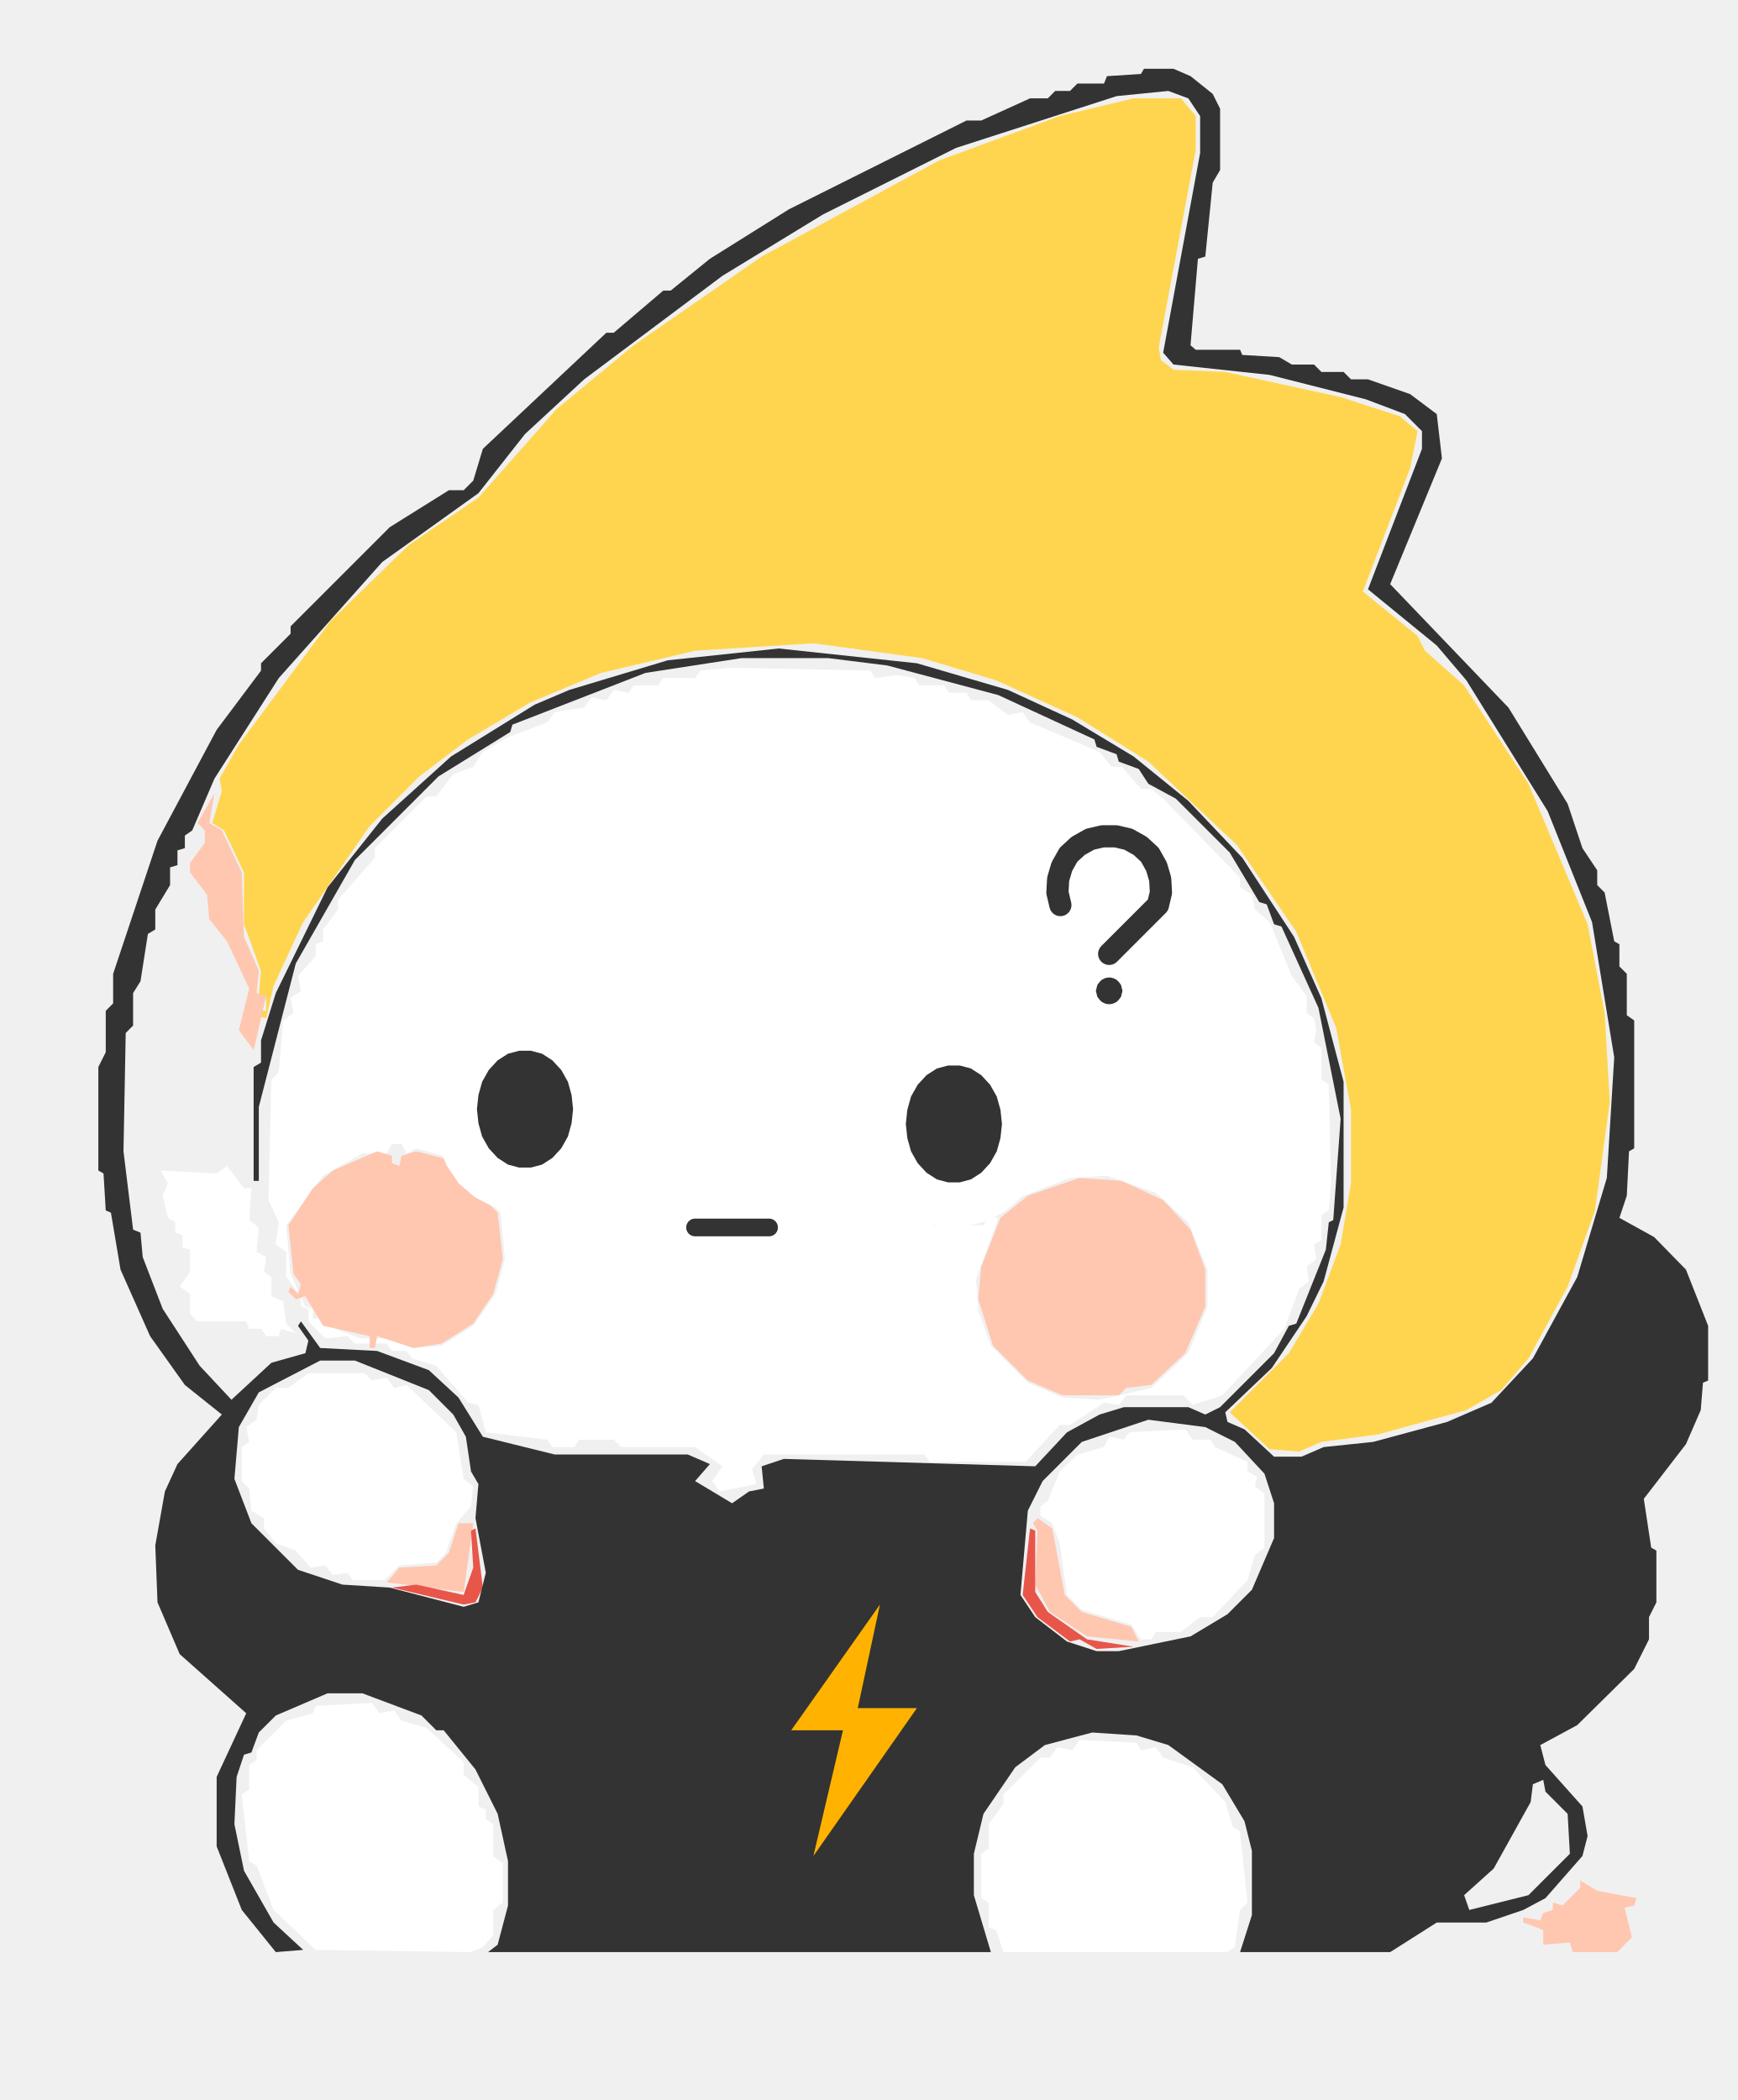
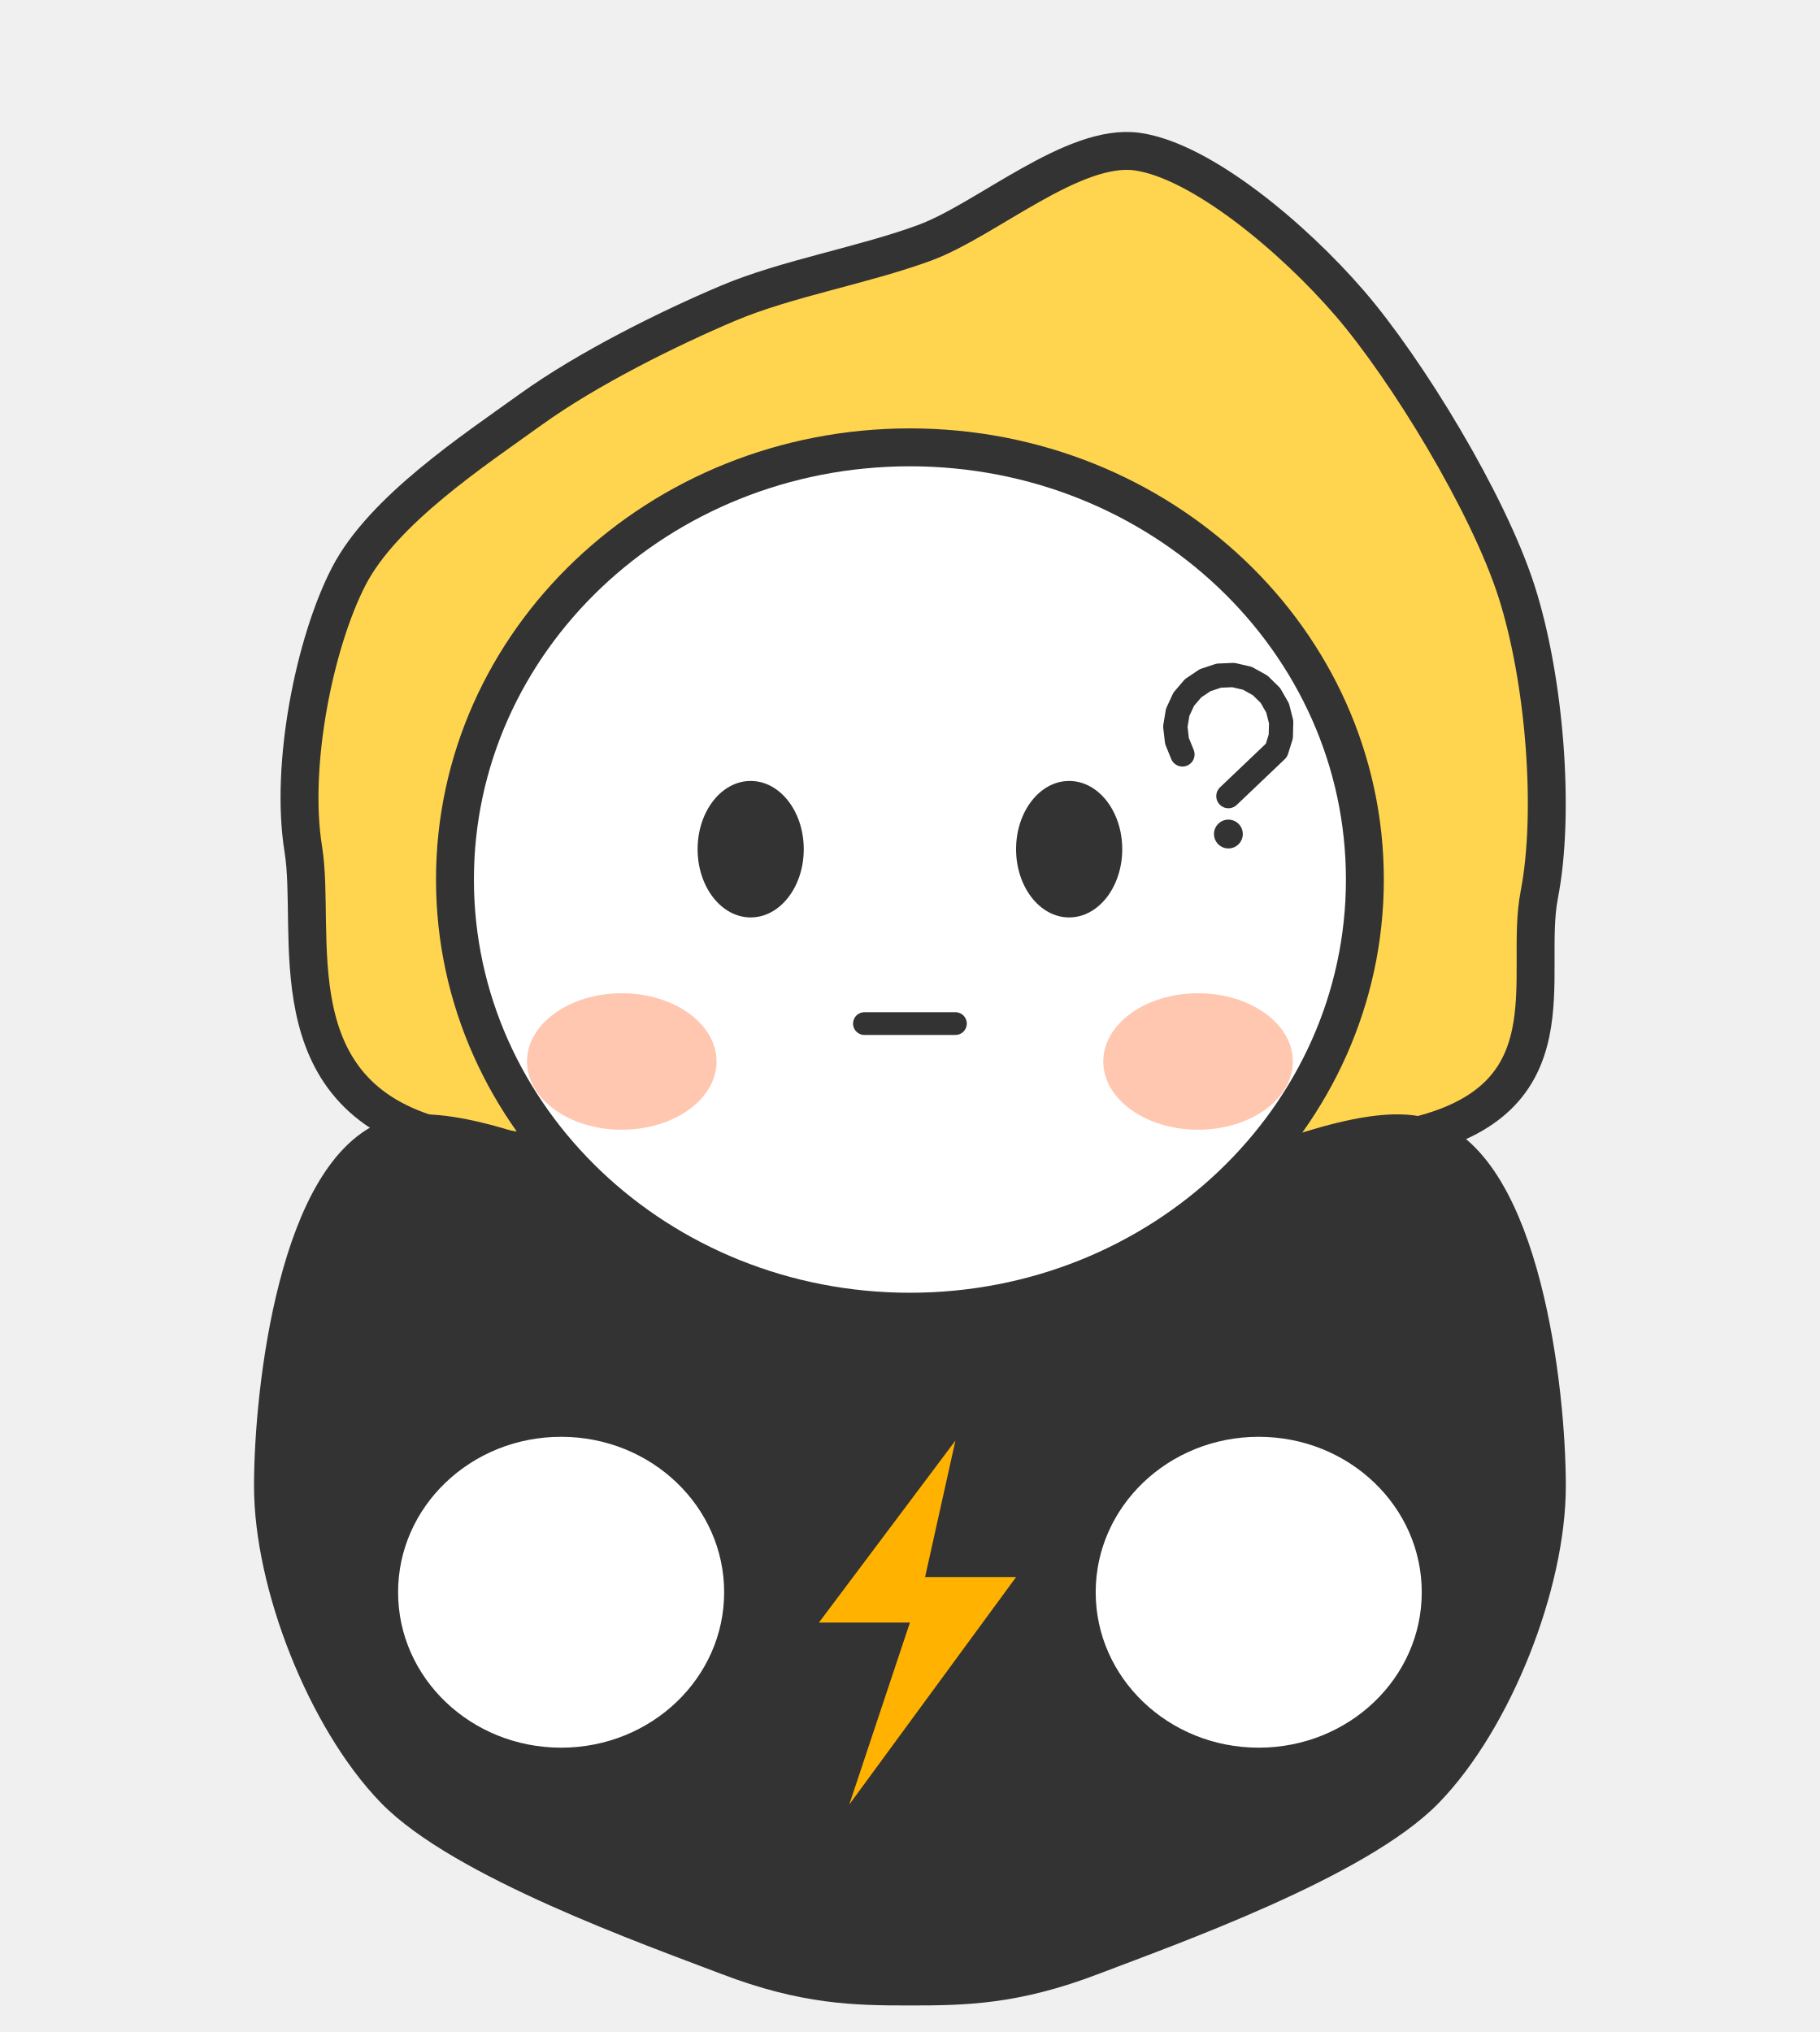
- <svg xmlns="http://www.w3.org/2000/svg" width="235" height="284" viewBox="0 0 235 284" role="img" aria-label="Volty 05-thinking">
-   <path fill="#FFD54F" fill-rule="evenodd" d="M153.3,13.3 L143.3,15.7 L127.0,21.7 L103.0,34.7 L85.7,46.7 L75.3,55.3 L64.7,67.3 L55.3,73.7 L44.7,84.0 L32.3,100.7 L29.7,105.3 L30.0,107.0 L28.7,111.3 L30.3,112.3 L33.0,118.0 L33.0,125.0 L35.3,131.3 L35.0,134.7 L36.0,135.0 L36.0,136.7 L34.3,136.7 L34.3,137.3 L36.0,137.7 L37.0,133.3 L41.0,124.7 L50.0,111.7 L56.7,105.0 L63.3,100.0 L71.7,95.0 L81.3,91.0 L94.0,88.0 L110.0,87.0 L124.7,89.0 L134.7,92.0 L145.7,97.0 L155.3,103.0 L167.3,114.3 L175.3,126.0 L180.7,139.0 L182.7,150.0 L182.7,160.0 L181.3,168.3 L178.3,176.3 L174.3,183.0 L166.3,191.0 L171.7,196.0 L175.7,196.3 L178.7,195.0 L186.3,194.0 L198.3,190.7 L203.0,188.0 L206.7,183.7 L212.0,174.0 L215.7,163.7 L217.7,149.0 L217.0,137.0 L214.7,125.0 L206.7,106.0 L198.0,92.7 L192.7,88.0 L191.7,86.0 L184.3,80.0 L190.7,63.3 L191.7,58.3 L189.3,56.3 L181.3,53.7 L165.7,50.3 L158.7,50.0 L157.0,48.7 L156.7,47.0 L161.7,20.3 L161.7,15.7 L159.7,13.3 Z" />
-   <path fill="#FFFFFF" fill-rule="evenodd" d="M135.7,242.7 L135.7,244.0 L133.7,246.7 L133.7,250.0 L132.7,250.7 L132.7,256.7 L133.7,257.3 L133.7,260.7 L134.7,261.0 L135.7,264.0 L166.0,264.0 L167.0,263.3 L167.7,258.3 L168.7,257.3 L167.7,247.7 L166.7,247.0 L165.7,243.7 L161.3,239.0 L157.3,237.7 L156.3,236.3 L154.3,236.7 L153.7,235.7 L146.0,235.3 L145.0,236.7 L143.0,236.3 L142.0,237.7 L140.7,237.7 Z M38.7,232.7 L34.7,236.7 L34.7,238.0 L33.7,238.7 L33.7,242.0 L32.7,242.7 L33.7,251.7 L34.7,252.3 L37.0,258.3 L42.7,263.7 L63.7,264.0 L65.3,263.3 L66.7,261.7 L66.7,258.3 L68.0,257.3 L68.0,252.0 L66.7,251.0 L66.7,246.7 L65.7,246.0 L65.7,244.7 L64.7,244.3 L64.7,241.7 L62.7,240.0 L62.7,238.3 L57.7,233.7 L54.3,232.7 L53.3,231.3 L51.3,231.7 L50.3,230.3 L42.7,230.7 L42.3,231.7 Z M160.3,193.3 L152.7,193.7 L152.0,194.7 L150.0,194.3 L149.3,195.7 L145.7,196.7 L143.3,199.0 L141.7,203.0 L140.7,203.7 L140.7,205.0 L142.3,206.0 L143.3,208.7 L144.3,215.7 L146.3,217.7 L153.0,219.7 L154.3,221.7 L155.7,221.7 L156.3,220.7 L159.7,220.7 L162.3,218.7 L164.0,218.7 L168.7,213.7 L169.7,210.3 L171.0,209.3 L171.0,202.0 L169.7,201.0 L170.0,199.7 L168.7,199.0 L168.7,197.7 L164.3,195.7 L163.7,194.7 L161.3,194.7 Z M35.0,190.0 L34.7,192.0 L33.3,193.0 L33.7,195.0 L32.7,195.7 L32.7,200.3 L33.7,201.3 L34.0,204.3 L35.7,205.3 L35.7,206.7 L37.3,208.7 L40.0,209.7 L42.0,212.0 L44.0,211.7 L45.0,213.0 L47.0,212.7 L47.7,213.7 L52.0,213.7 L54.0,211.7 L59.0,211.3 L60.3,210.0 L61.7,206.0 L63.7,203.7 L64.0,201.0 L62.7,200.0 L61.7,193.7 L55.0,187.3 L53.3,187.7 L52.3,186.3 L50.3,186.7 L49.3,185.7 L41.7,185.7 L39.0,187.7 L37.3,187.7 Z M21.7,158.3 L22.7,160.0 L22.0,161.7 L22.7,164.7 L23.7,165.3 L23.7,166.7 L24.7,167.0 L24.7,168.7 L25.7,169.0 L25.7,172.0 L24.3,174.0 L25.7,175.0 L25.7,177.7 L26.7,178.7 L33.3,178.7 L33.7,179.7 L35.3,179.7 L36.0,180.7 L37.7,180.7 L38.0,179.7 L40.0,180.3 L38.7,179.0 L38.3,176.0 L36.7,175.3 L36.7,172.7 L35.7,172.0 L36.0,170.0 L34.7,169.3 L35.0,166.0 L33.7,165.0 L34.0,160.7 L33.0,160.7 L30.7,157.7 L29.3,158.7 Z M40.3,132.0 L40.7,134.0 L39.3,135.0 L39.7,137.0 L38.3,138.0 L37.7,145.0 L36.7,146.0 L36.3,162.3 L37.7,165.3 L37.3,168.3 L38.7,169.3 L38.7,172.7 L40.7,175.3 L40.7,176.7 L41.7,177.0 L41.7,178.7 L44.0,181.0 L47.0,180.7 L48.0,181.7 L52.3,181.7 L53.0,182.7 L55.0,182.7 L55.7,183.7 L59.0,184.7 L63.3,189.7 L64.7,190.0 L65.7,193.7 L74.0,194.7 L74.7,195.7 L77.7,195.7 L78.3,194.7 L83.0,194.7 L84.0,195.7 L94.0,195.7 L97.7,198.3 L96.3,200.3 L97.3,201.7 L102.3,200.7 L101.7,198.7 L103.3,196.7 L125.0,196.7 L125.7,197.7 L138.7,197.7 L143.3,192.7 L144.7,192.7 L149.3,189.7 L151.3,190.0 L152.3,188.7 L160.0,188.7 L161.3,190.0 L165.3,188.7 L173.7,179.7 L175.7,174.3 L177.0,173.3 L176.7,171.3 L178.0,170.3 L177.7,168.3 L178.7,167.7 L178.7,164.3 L179.7,163.7 L180.0,159.7 L179.7,146.7 L178.7,146.0 L178.7,141.7 L177.7,141.0 L178.0,139.3 L177.7,137.7 L176.7,137.0 L176.7,134.7 L174.7,132.0 L171.7,124.7 L169.7,123.0 L169.3,121.0 L167.7,120.0 L167.7,118.7 L157.3,108.0 L155.7,106.7 L154.3,106.7 L151.7,103.7 L150.3,103.7 L148.7,101.7 L139.3,97.7 L138.3,96.3 L136.3,96.7 L133.7,94.7 L131.3,94.7 L130.7,93.7 L128.3,93.7 L127.7,92.7 L124.3,92.7 L123.7,91.7 L121.3,91.3 L118.3,91.7 L117.7,90.7 L99.0,90.3 L94.7,90.7 L94.0,91.7 L89.7,91.7 L89.0,92.7 L85.7,92.7 L85.0,93.7 L83.0,93.3 L82.0,94.7 L80.0,94.3 L79.0,95.7 L75.0,96.3 L74.0,97.7 L68.7,99.7 L65.3,101.7 L64.0,103.7 L61.3,104.7 L59.0,107.7 L57.7,107.7 L50.7,114.7 L50.7,116.0 L45.7,121.7 L45.7,123.0 L43.7,125.7 L43.7,127.3 L42.7,127.7 L42.7,129.3 Z M87.0,162.0 L89.0,160.7 L90.7,161.7 L94.7,161.7 L96.3,158.7 L100.0,158.7 L102.7,161.7 L104.0,161.7 L104.7,162.7 L107.3,163.0 L108.3,161.7 L110.3,161.7 L111.7,162.7 L111.7,164.3 L110.0,166.7 L107.7,166.7 L107.7,170.0 L105.7,171.7 L105.3,173.7 L102.0,174.3 L101.0,175.7 L98.3,175.7 L97.3,174.3 L95.3,174.7 L91.7,171.0 L91.7,168.0 L90.7,166.3 L86.7,165.0 Z M124.3,146.7 L125.7,146.7 L126.3,145.7 L132.0,145.7 L137.7,150.3 L137.7,151.7 L138.7,152.3 L138.7,160.0 L137.7,160.7 L137.7,162.0 L144.7,159.3 L149.7,159.0 L156.3,161.3 L160.7,165.3 L163.3,171.7 L163.3,176.7 L160.7,183.0 L155.7,187.7 L148.7,189.3 L143.7,189.0 L139.0,187.0 L134.0,182.0 L132.3,177.3 L132.0,173.0 L135.0,164.7 L133.7,164.7 L133.0,165.7 L126.3,165.7 L125.7,164.7 L124.3,164.7 L120.7,160.0 L120.7,151.3 Z M78.7,145.3 L78.7,146.7 L80.7,149.3 L80.7,157.0 L79.7,157.7 L79.7,159.0 L77.0,161.7 L74.0,162.3 L73.0,163.7 L70.3,163.7 L69.7,162.7 L67.3,162.7 L65.3,160.7 L64.7,161.0 L67.7,164.0 L68.3,170.3 L67.0,175.0 L64.0,179.3 L59.7,182.0 L55.7,182.3 L52.0,181.0 L48.7,181.0 L45.3,179.7 L44.3,178.3 L42.3,178.3 L42.3,177.0 L41.3,176.7 L39.3,172.3 L38.7,165.7 L43.7,159.0 L49.0,156.0 L52.3,156.0 L53.0,154.7 L54.3,154.7 L55.0,156.0 L56.3,155.3 L61.3,156.7 L62.7,158.0 L62.7,155.0 L61.7,154.0 L62.7,148.3 L63.7,147.7 L63.7,146.3 L68.3,142.7 L75.0,142.7 Z" />
-   <path fill="#FFC7B0" fill-rule="evenodd" d="M206.0,259.3 L206.0,260.0 L208.7,261.0 L208.7,263.0 L212.3,262.7 L212.7,264.0 L218.7,264.0 L220.7,262.0 L219.7,258.0 L221.0,257.7 L221.3,256.7 L216.0,255.7 L213.7,254.3 L213.7,255.3 L211.3,257.7 L210.0,257.3 L210.0,258.3 L208.7,258.7 L208.3,259.7 Z M64.0,206.0 L62.0,206.0 L60.7,210.0 L59.0,211.7 L54.0,212.0 L52.3,214.0 L62.7,215.3 Z M140.3,205.3 L139.7,206.0 L140.3,207.0 L140.0,214.3 L142.0,218.0 L147.0,221.3 L154.0,222.0 L153.0,220.0 L146.3,218.0 L144.0,215.7 L142.3,206.7 Z M95.3,166.0 L95.7,169.0 L97.7,171.0 L101.7,171.0 L103.7,168.0 L103.7,166.7 L100.7,165.7 L99.7,164.0 Z M146.0,159.3 L139.0,161.7 L135.3,164.7 L132.7,171.3 L132.3,175.7 L134.3,182.0 L139.0,186.7 L143.7,188.7 L151.3,188.7 L152.3,187.7 L155.7,187.3 L160.3,183.0 L163.0,176.7 L163.0,171.7 L161.0,166.3 L157.3,162.3 L151.7,159.7 Z M45.0,158.3 L42.3,160.7 L39.0,165.7 L39.7,172.3 L40.7,173.7 L40.3,175.0 L39.3,174.0 L39.0,174.7 L40.0,175.7 L41.3,175.3 L43.7,179.3 L50.0,180.7 L50.0,182.3 L50.7,182.3 L51.0,180.7 L56.0,182.3 L59.7,181.7 L64.0,179.0 L66.7,175.0 L68.0,170.3 L67.3,164.0 L64.7,161.3 L64.7,160.3 L63.0,159.7 L61.3,157.0 L56.3,155.7 L54.3,156.3 L54.0,157.7 L53.0,157.3 L53.0,156.3 L51.0,155.7 Z M29.0,107.3 L26.7,111.3 L27.7,112.3 L27.7,114.0 L25.7,116.7 L25.7,118.0 L28.0,121.0 L28.3,124.3 L30.7,127.3 L33.7,133.7 L32.3,139.3 L34.3,142.0 L36.0,134.7 L34.7,134.3 L35.0,131.3 L33.0,126.7 L32.7,118.0 L30.0,112.3 L28.3,111.3 Z" />
-   <path fill="#E8564A" fill-rule="evenodd" d="M139.3,206.7 L138.3,215.7 L140.3,218.7 L144.7,222.0 L146.0,221.7 L148.3,223.0 L153.3,222.7 L147.0,221.7 L141.7,218.0 L140.0,215.3 L140.0,207.0 Z M64.3,206.7 L63.7,207.0 L64.0,212.0 L62.7,215.7 L56.3,214.3 L53.0,214.7 L62.7,217.0 L64.3,216.7 L65.3,214.7 Z" />
-   <path fill="#333333" fill-rule="evenodd" d="M88.0,162.7 L88.3,165.0 L92.0,166.0 L93.3,170.7 L96.3,173.7 L101.3,174.0 L104.0,172.7 L106.0,170.3 L106.7,166.7 L111.0,163.7 L109.7,162.7 L107.7,164.0 L103.3,163.3 L101.3,162.3 L100.3,160.3 L99.0,160.0 L96.3,160.3 L95.0,162.3 L93.0,163.3 L90.3,163.3 L89.0,162.0 Z M98.3,163.3 L99.7,163.3 L104.3,166.3 L104.3,168.7 L101.0,172.3 L97.3,172.0 L94.7,168.7 L94.7,165.7 Z M128.7,146.7 L125.3,147.7 L122.7,150.3 L121.3,154.0 L121.3,157.3 L122.7,161.0 L125.3,163.7 L127.3,164.7 L132.0,164.7 L134.0,164.0 L136.7,161.0 L137.7,154.7 L136.0,150.0 L134.3,148.3 L131.0,146.7 Z M71.0,143.3 L67.3,144.7 L64.7,147.3 L63.3,150.7 L63.3,155.7 L65.3,160.0 L68.3,161.7 L73.3,162.0 L76.0,161.0 L78.7,158.0 L80.0,152.0 L78.0,146.3 L74.0,143.7 Z M161.0,10.3 L158.7,9.3 L154.7,9.3 L154.3,10.0 L149.7,10.3 L149.3,11.3 L145.7,11.3 L144.7,12.3 L142.7,12.3 L141.7,13.3 L139.3,13.3 L132.7,16.3 L130.7,16.3 L106.7,28.3 L96.0,35.0 L90.7,39.3 L89.7,39.3 L83.0,45.0 L82.0,45.0 L65.3,60.7 L64.0,65.0 L62.7,66.3 L60.7,66.3 L52.7,71.3 L39.3,84.7 L39.3,85.7 L35.3,89.7 L35.3,90.7 L29.3,98.7 L21.3,113.7 L15.3,131.7 L15.3,135.7 L14.3,136.7 L14.3,142.3 L13.3,144.3 L13.3,158.3 L14.0,158.7 L14.3,163.7 L15.0,164.0 L16.3,171.7 L20.3,180.7 L25.0,187.3 L30.0,191.3 L24.0,198.0 L22.3,201.7 L21.0,209.0 L21.3,216.7 L24.3,223.7 L33.3,231.7 L29.3,240.3 L29.3,249.7 L32.7,258.3 L37.3,264.0 L41.0,263.7 L37.0,260.0 L33.0,253.0 L31.7,246.7 L32.0,240.3 L33.0,237.3 L34.0,237.0 L35.0,234.3 L37.3,232.0 L44.3,229.0 L49.0,229.0 L57.0,232.0 L59.0,234.0 L60.0,234.0 L64.3,239.3 L67.3,245.3 L68.7,251.7 L68.7,257.7 L67.3,263.0 L66.0,264.0 L134.0,264.0 L131.7,256.3 L131.7,250.7 L133.0,245.3 L137.3,239.0 L141.3,236.0 L147.7,234.3 L153.7,234.7 L158.0,236.0 L165.3,241.3 L168.3,246.3 L169.3,250.3 L169.3,259.0 L167.7,264.0 L188.0,264.0 L194.3,260.0 L201.0,260.0 L206.0,258.3 L209.0,256.7 L214.0,251.0 L214.7,248.3 L214.0,244.3 L209.0,238.7 L208.3,236.0 L213.3,233.3 L221.0,225.7 L223.0,221.7 L223.0,218.7 L224.0,216.7 L224.0,209.7 L223.3,209.3 L222.3,202.7 L228.0,195.3 L230.0,190.7 L230.3,187.0 L231.0,186.7 L231.0,179.3 L228.0,171.7 L223.7,167.3 L219.0,164.7 L220.0,161.7 L220.3,155.7 L221.0,155.3 L221.0,138.0 L220.0,137.3 L220.0,131.7 L219.0,130.7 L219.0,127.7 L218.3,127.3 L217.0,120.7 L216.0,119.7 L216.0,117.7 L214.0,114.7 L212.0,108.7 L204.0,95.7 L188.0,79.0 L195.0,62.0 L194.3,56.0 L190.7,53.3 L185.0,51.3 L182.7,51.3 L181.7,50.3 L178.7,50.3 L177.7,49.3 L174.7,49.3 L173.0,48.3 L168.0,48.0 L167.7,47.3 L161.7,47.3 L161.0,46.7 L162.0,35.0 L163.0,34.7 L164.0,24.7 L165.0,23.0 L165.0,14.7 L164.0,12.7 Z M208.7,240.7 L209.0,242.3 L212.0,245.3 L212.3,250.7 L206.7,256.3 L198.7,258.3 L198.0,256.3 L202.0,252.7 L207.0,243.7 L207.3,241.3 Z M167.0,195.0 L171.0,199.3 L172.3,203.3 L172.3,208.0 L169.3,215.0 L166.0,218.3 L161.0,221.3 L151.3,223.3 L148.3,223.3 L144.3,222.0 L140.0,218.7 L138.0,215.7 L139.0,204.3 L141.0,200.3 L146.3,195.0 L155.3,192.0 L163.0,193.0 Z M35.0,188.3 L43.3,184.0 L48.0,184.0 L58.0,188.0 L61.3,191.3 L63.0,194.3 L63.7,199.0 L64.7,200.7 L64.3,205.3 L65.7,212.7 L64.7,216.7 L62.7,217.3 L52.7,214.7 L46.3,214.3 L40.3,212.3 L34.0,206.0 L31.7,200.0 L32.3,193.0 Z M160.7,13.3 L162.3,15.7 L162.3,20.7 L157.3,47.7 L158.7,49.3 L171.7,50.7 L184.7,54.0 L190.0,56.0 L192.3,58.3 L192.3,60.7 L185.0,79.7 L194.3,87.3 L198.3,92.0 L209.3,109.7 L215.3,124.7 L218.3,143.0 L217.3,159.3 L213.3,172.7 L207.3,183.7 L201.7,189.7 L195.7,192.3 L185.7,195.0 L179.0,195.7 L176.0,197.0 L172.3,197.0 L168.3,193.3 L166.0,192.3 L165.7,191.0 L172.0,185.0 L176.7,178.0 L179.0,173.3 L181.7,163.3 L181.7,146.3 L178.7,135.0 L175.0,126.7 L168.0,116.0 L160.7,108.3 L153.3,102.3 L145.0,97.3 L136.3,93.3 L124.0,89.7 L105.3,87.7 L90.3,89.3 L77.0,93.3 L72.3,95.3 L61.0,102.3 L51.7,110.7 L44.3,120.0 L37.3,134.3 L35.3,140.7 L35.3,143.7 L34.3,144.3 L34.3,159.7 L35.0,159.7 L35.0,149.7 L40.0,130.3 L48.0,116.3 L59.3,105.0 L69.0,99.0 L69.3,98.0 L87.3,91.0 L100.3,89.0 L112.0,89.0 L120.0,90.0 L135.0,94.0 L148.0,100.0 L148.3,101.0 L151.0,102.0 L151.3,103.0 L154.0,104.0 L155.3,106.0 L159.0,108.0 L166.3,115.3 L170.3,122.0 L171.3,122.3 L172.3,125.0 L173.3,125.3 L178.3,136.3 L181.3,151.3 L180.3,165.0 L179.7,165.3 L179.3,169.0 L175.3,179.0 L174.3,179.3 L172.3,183.0 L165.0,190.3 L163.0,191.3 L160.7,190.3 L152.0,190.3 L148.7,191.3 L144.3,193.7 L140.0,198.3 L106.0,197.3 L103.0,198.3 L103.3,201.3 L101.3,201.7 L99.0,203.3 L94.0,200.3 L96.0,198.0 L93.0,196.7 L75.0,196.7 L65.3,194.3 L62.0,189.0 L58.0,185.3 L51.0,182.7 L43.3,182.3 L40.7,178.7 L40.3,179.3 L41.7,181.3 L41.3,183.0 L36.7,184.3 L31.3,189.3 L27.0,184.7 L22.0,177.0 L19.3,170.0 L19.0,166.7 L18.0,166.3 L16.7,155.7 L17.0,139.7 L18.0,138.7 L18.0,134.3 L19.0,132.7 L20.0,126.3 L21.0,125.7 L21.0,123.0 L23.0,119.7 L23.0,117.3 L24.0,117.0 L24.0,115.0 L25.0,114.7 L25.0,113.0 L26.0,112.3 L29.0,105.3 L37.7,91.7 L51.7,76.0 L64.7,66.7 L71.0,58.7 L79.0,51.3 L97.7,37.3 L111.3,29.0 L129.3,20.0 L151.0,13.0 L158.0,12.3 Z" />
-   <path fill="#FFB300" fill-rule="evenodd" d="M119.0,217.0 L107.0,234.0 L114.0,234.0 L110.0,251.0 L124.0,231.0 L116.0,231.0 Z" />
-   <path fill="#FFFFFF" fill-rule="evenodd" d="M83.0,152.0 L82.7,154.9 L81.6,157.6 L80.0,160.0 L77.8,161.9 L75.3,163.2 L72.4,163.9 L69.6,163.9 L66.7,163.2 L64.2,161.9 L62.0,160.0 L60.4,157.6 L59.3,154.9 L59.0,152.0 L59.3,149.1 L60.4,146.4 L62.0,144.0 L64.2,142.1 L66.7,140.8 L69.6,140.1 L72.4,140.1 L75.3,140.8 L77.8,142.1 L80.0,144.0 L81.6,146.4 L82.7,149.1 Z" />
-   <path fill="#FFFFFF" fill-rule="evenodd" d="M141.0,154.0 L140.7,156.9 L139.6,159.6 L138.0,162.0 L135.8,163.9 L133.3,165.2 L130.4,165.9 L127.6,165.9 L124.7,165.2 L122.2,163.9 L120.0,162.0 L118.4,159.6 L117.3,156.9 L117.0,154.0 L117.3,151.1 L118.4,148.4 L120.0,146.0 L122.2,144.1 L124.7,142.8 L127.6,142.1 L130.4,142.1 L133.3,142.8 L135.8,144.1 L138.0,146.0 L139.6,148.4 L140.7,151.1 Z" />
-   <path fill="#FFFFFF" fill-rule="evenodd" d="M114.0,166.0 L113.6,168.6 L112.3,171.1 L110.2,173.3 L107.5,175.1 L104.3,176.3 L100.8,176.9 L97.2,176.9 L93.7,176.3 L90.5,175.1 L87.8,173.3 L85.7,171.1 L84.4,168.6 L84.0,166.0 L84.4,163.4 L85.7,160.9 L87.8,158.7 L90.5,156.9 L93.7,155.7 L97.2,155.1 L100.8,155.1 L104.3,155.7 L107.5,156.9 L110.2,158.7 L112.3,160.9 L113.6,163.4 Z" />
-   <path fill="#333333" fill-rule="evenodd" d="M77.5,150.0 L77.3,151.9 L76.8,153.7 L75.9,155.3 L74.7,156.6 L73.3,157.5 L71.8,157.9 L70.2,157.9 L68.7,157.5 L67.3,156.6 L66.1,155.3 L65.2,153.7 L64.7,151.9 L64.5,150.0 L64.7,148.1 L65.2,146.3 L66.1,144.7 L67.3,143.4 L68.7,142.5 L70.2,142.1 L71.8,142.1 L73.3,142.5 L74.7,143.4 L75.9,144.7 L76.8,146.3 L77.3,148.1 Z" />
-   <path fill="#333333" fill-rule="evenodd" d="M135.5,152.0 L135.3,153.9 L134.8,155.7 L133.9,157.3 L132.7,158.6 L131.3,159.5 L129.8,159.9 L128.2,159.9 L126.7,159.5 L125.3,158.6 L124.1,157.3 L123.2,155.7 L122.7,153.9 L122.5,152.0 L122.7,150.1 L123.2,148.3 L124.1,146.7 L125.3,145.4 L126.7,144.5 L128.2,144.1 L129.8,144.1 L131.3,144.5 L132.7,145.4 L133.9,146.7 L134.8,148.3 L135.3,150.1 Z" />
-   <path fill="none" stroke="#333333" stroke-width="2.4" stroke-linecap="round" stroke-linejoin="round" d="M94.0,166.0 L104.0,166.0" />
-   <path fill="none" stroke="#333333" stroke-width="3" stroke-linecap="round" stroke-linejoin="round" d="M143.4,122.4 L143.0,120.7 L143.1,118.9 L143.6,117.2 L144.5,115.6 L145.8,114.4 L147.4,113.5 L149.1,113.1 L150.9,113.1 L152.6,113.5 L154.2,114.4 L155.5,115.6 L156.4,117.2 L156.9,118.9 L157.0,120.7 L156.6,122.4 L150.0,129.0" />
-   <path fill="#333333" fill-rule="evenodd" d="M151.8,134.0 L151.7,134.4 L151.6,134.8 L151.3,135.2 L151.0,135.5 L150.6,135.7 L150.2,135.8 L149.8,135.8 L149.4,135.7 L149.0,135.5 L148.7,135.2 L148.4,134.8 L148.3,134.4 L148.2,134.0 L148.3,133.6 L148.4,133.2 L148.7,132.8 L149.0,132.5 L149.4,132.3 L149.8,132.2 L150.2,132.2 L150.6,132.3 L151.0,132.5 L151.3,132.8 L151.6,133.2 L151.7,133.6 Z" />
+ <svg xmlns="http://www.w3.org/2000/svg" width="240" height="268" viewBox="0 0 240 268" role="img" aria-label="Volty 05-thinking">
+   <path fill="#FFD54F" stroke="#333333" stroke-width="5" stroke-linecap="round" stroke-linejoin="round" d="M58.00 150.00 C36.10 144.30 41.80 123.10 40.00 112.00 C38.20 100.90 41.50 84.70 46.00 76.00 C50.50 67.30 62.50 59.40 70.00 54.00 C77.50 48.60 88.20 43.30 96.00 40.00 C103.80 36.70 113.90 35.00 122.00 32.00 C130.10 29.00 141.60 18.80 150.00 20.00 C158.40 21.20 170.50 31.30 178.00 40.00 C185.50 48.70 196.25 66.30 200.00 78.00 C203.75 89.70 205.10 107.20 203.00 118.00 C200.90 128.80 207.75 145.20 186.00 150.00 C164.25 154.80 79.90 155.70 58.00 150.00 Z" />
+   <path fill="#333333" stroke="#333333" stroke-width="5" stroke-linecap="round" stroke-linejoin="round" d="M52.00 150.00 C39.40 154.20 36.00 183.10 36.00 196.00 C36.00 208.90 43.00 226.70 52.00 236.00 C61.00 245.30 85.80 254.10 96.00 258.00 C106.20 261.90 112.80 262.00 120.00 262.00 C127.20 262.00 133.80 261.90 144.00 258.00 C154.20 254.10 179.00 245.30 188.00 236.00 C197.00 226.70 204.00 208.90 204.00 196.00 C204.00 183.10 200.60 154.20 188.00 150.00 C175.40 145.80 140.40 168.00 120.00 168.00 C99.60 168.00 64.60 145.80 52.00 150.00 Z" />
+   <path fill="#FFFFFF" stroke="#333333" stroke-width="5" stroke-linecap="round" stroke-linejoin="round" d="M180.00 116.00 C180.00 147.48 153.14 173.00 120.00 173.00 C86.86 173.00 60.00 147.48 60.00 116.00 C60.00 84.52 86.86 59.00 120.00 59.00 C153.14 59.00 180.00 84.52 180.00 116.00 Z" />
+   <path fill="#FFFFFF" stroke="#333333" stroke-width="5" stroke-linecap="round" stroke-linejoin="round" d="M98.00 210.00 C98.00 222.70 87.26 233.00 74.00 233.00 C60.74 233.00 50.00 222.70 50.00 210.00 C50.00 197.30 60.74 187.00 74.00 187.00 C87.26 187.00 98.00 197.30 98.00 210.00 Z" />
+   <path fill="#FFFFFF" stroke="#333333" stroke-width="5" stroke-linecap="round" stroke-linejoin="round" d="M190.00 210.00 C190.00 222.70 179.26 233.00 166.00 233.00 C152.74 233.00 142.00 222.70 142.00 210.00 C142.00 197.30 152.74 187.00 166.00 187.00 C179.26 187.00 190.00 197.30 190.00 210.00 Z" />
+   <path fill="#FFB300" d="M126.00 190.00 L108.00 214.00 L120.00 214.00 L112.00 238.00 L134.00 208.00 L122.00 208.00 Z" />
+   <path fill="#FFC7B0" d="M94.50 140.00 C94.50 144.97 88.90 149.00 82.00 149.00 C75.10 149.00 69.50 144.97 69.50 140.00 C69.50 135.03 75.10 131.00 82.00 131.00 C88.90 131.00 94.50 135.03 94.50 140.00 Z" />
+   <path fill="#FFC7B0" d="M170.50 140.00 C170.50 144.97 164.90 149.00 158.00 149.00 C151.10 149.00 145.50 144.97 145.50 140.00 C145.50 135.03 151.10 131.00 158.00 131.00 C164.90 131.00 170.50 135.03 170.50 140.00 Z" />
+   <path fill="#333333" d="M106.00 112.00 C106.00 116.97 102.87 121.00 99.00 121.00 C95.13 121.00 92.00 116.97 92.00 112.00 C92.00 107.03 95.13 103.00 99.00 103.00 C102.87 103.00 106.00 107.03 106.00 112.00 Z" />
+   <path fill="#333333" d="M148.00 112.00 C148.00 116.97 144.87 121.00 141.00 121.00 C137.13 121.00 134.00 116.97 134.00 112.00 C134.00 107.03 137.13 103.00 141.00 103.00 C144.87 103.00 148.00 107.03 148.00 112.00 Z" />
+   <path fill="none" stroke="#333333" stroke-width="3.0" stroke-linecap="round" stroke-linejoin="round" d="M114.00 135.00 L126.00 135.00" />
+   <path fill="none" stroke="#333333" stroke-width="3.2" stroke-linecap="round" stroke-linejoin="round" d="M155.94 99.50 L155.22 97.73 L155.00 95.84 L155.31 93.95 L156.11 92.22 L157.35 90.77 L158.93 89.71 L160.74 89.11 L162.65 89.03 L164.51 89.46 L166.18 90.39 L167.54 91.72 L168.49 93.38 L168.96 95.23 L168.91 97.14 L168.34 98.96 L162.00 105.00" />
+   <path fill="#333333" d="M163.90 110.00 C163.90 111.05 163.05 111.90 162.00 111.90 C160.95 111.90 160.10 111.05 160.10 110.00 C160.10 108.95 160.95 108.10 162.00 108.10 C163.05 108.10 163.90 108.95 163.90 110.00 Z" />
</svg>
